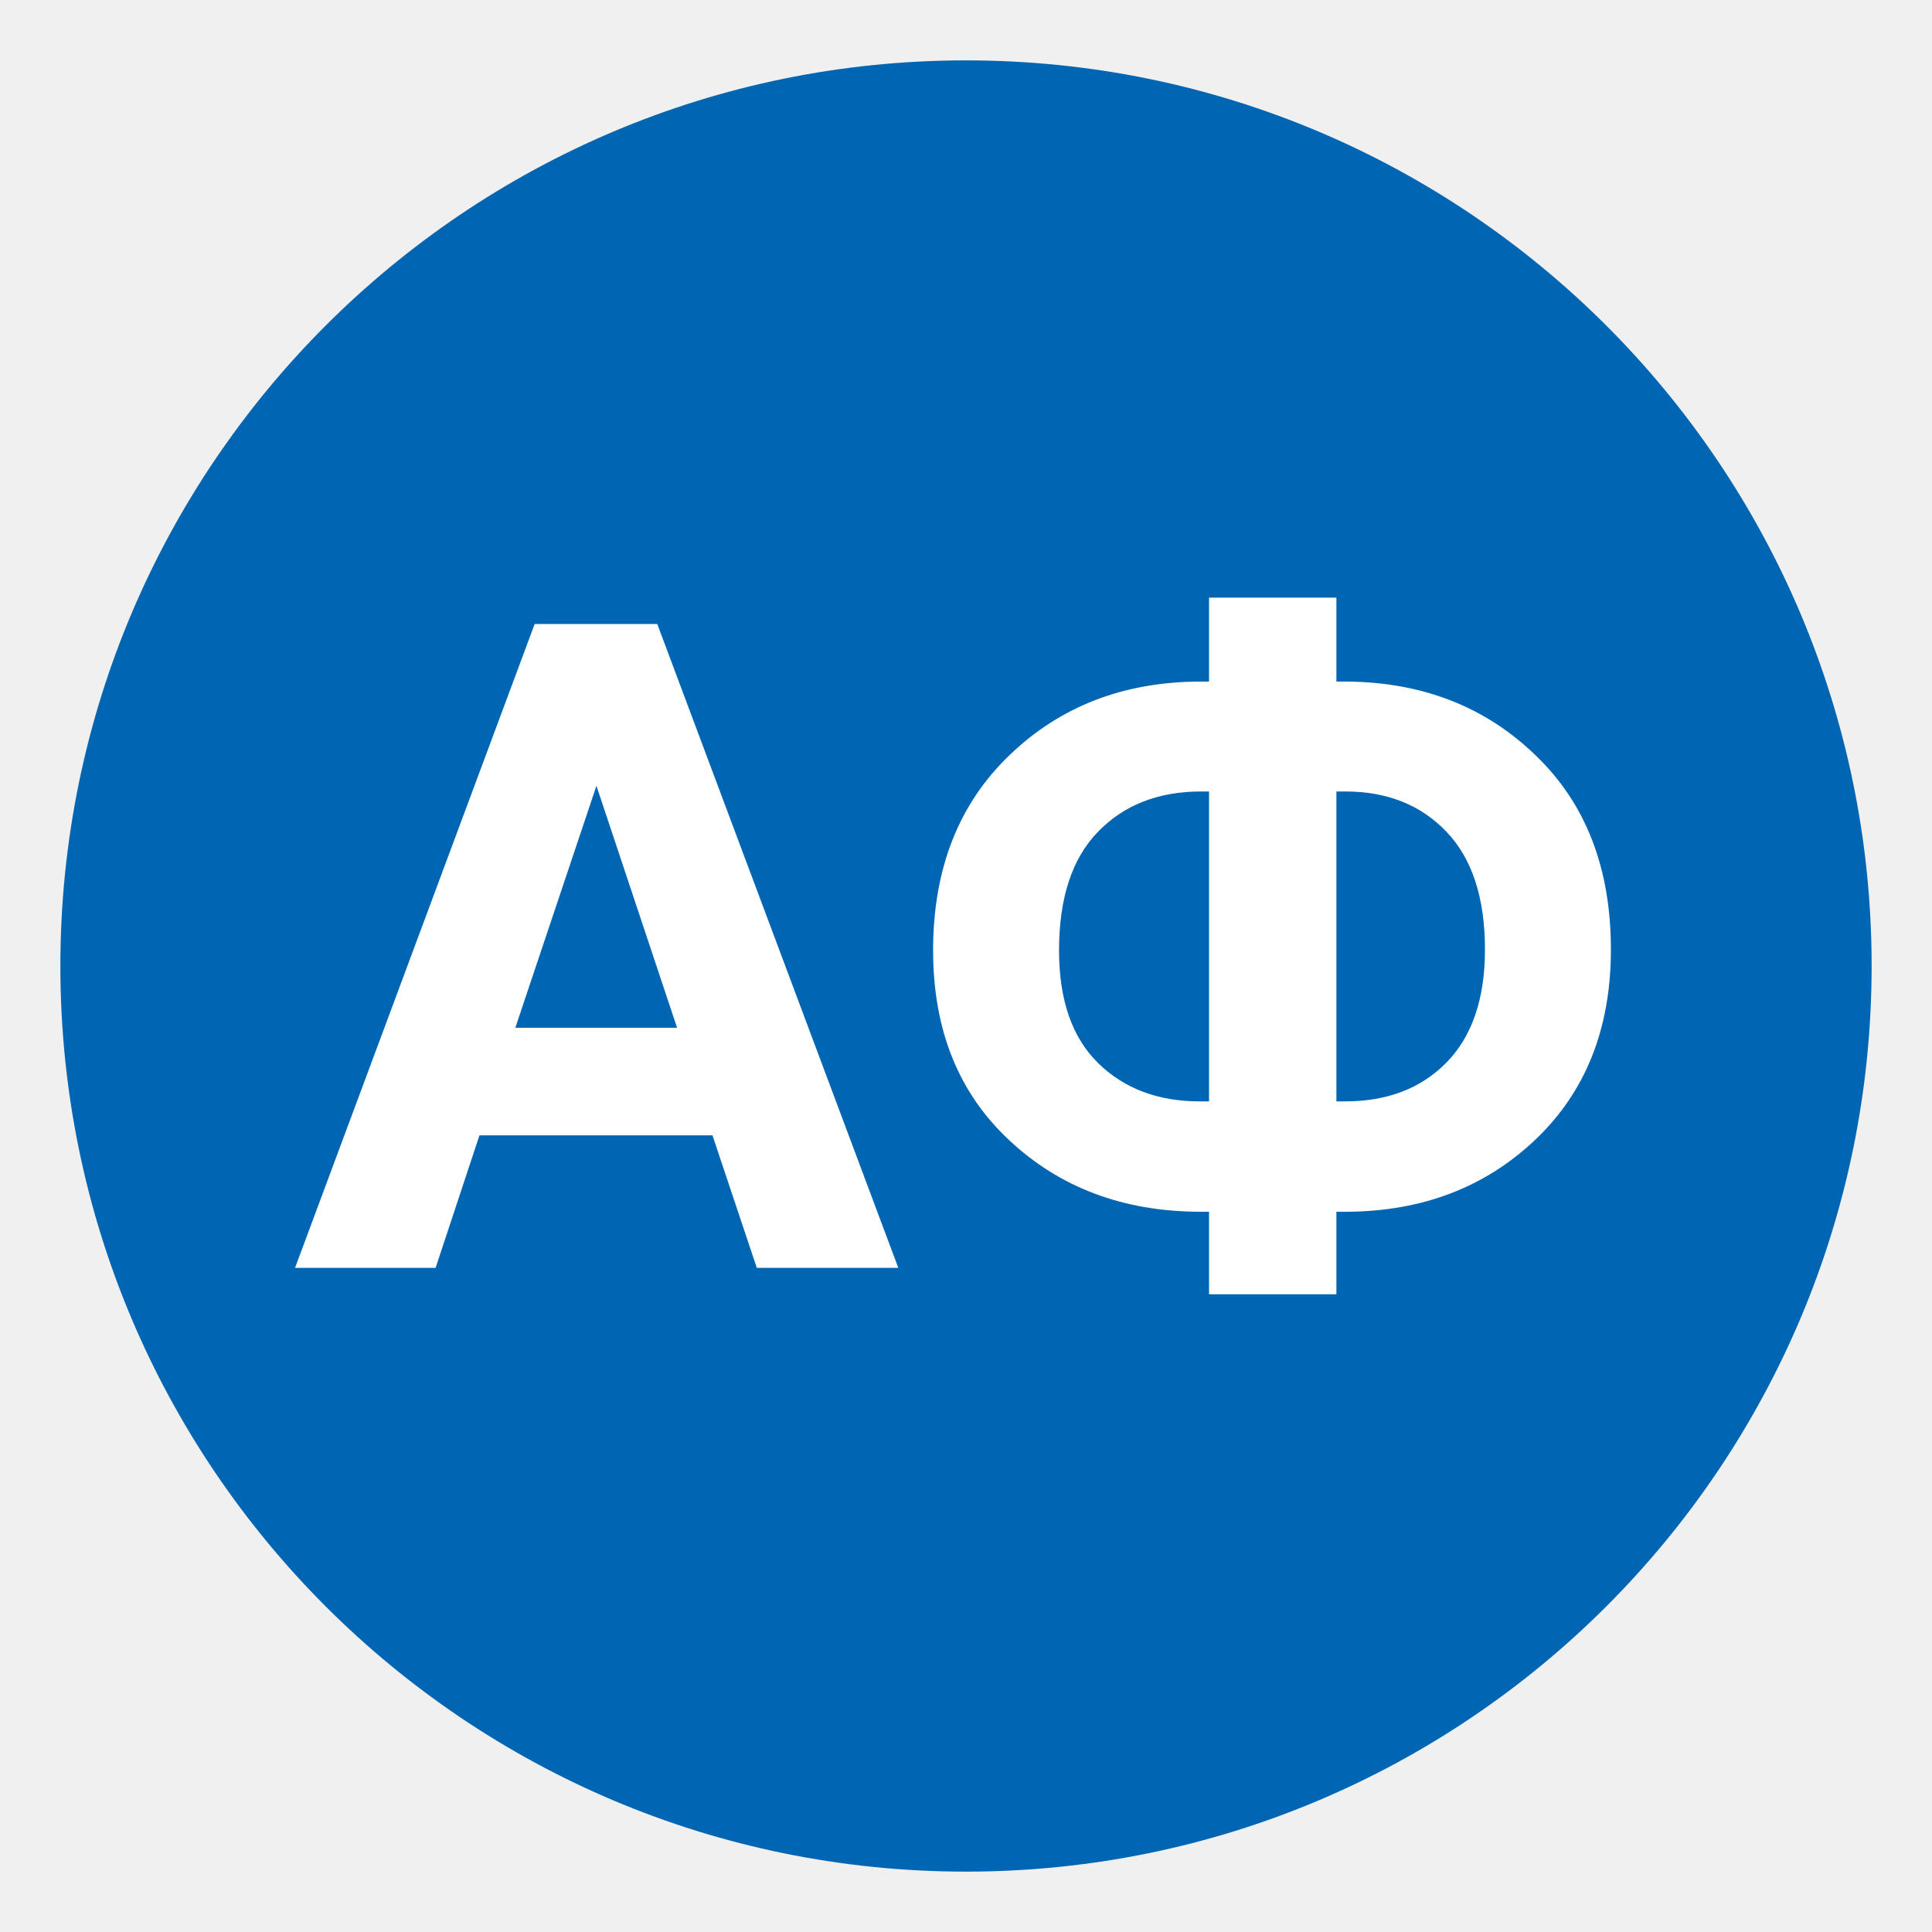
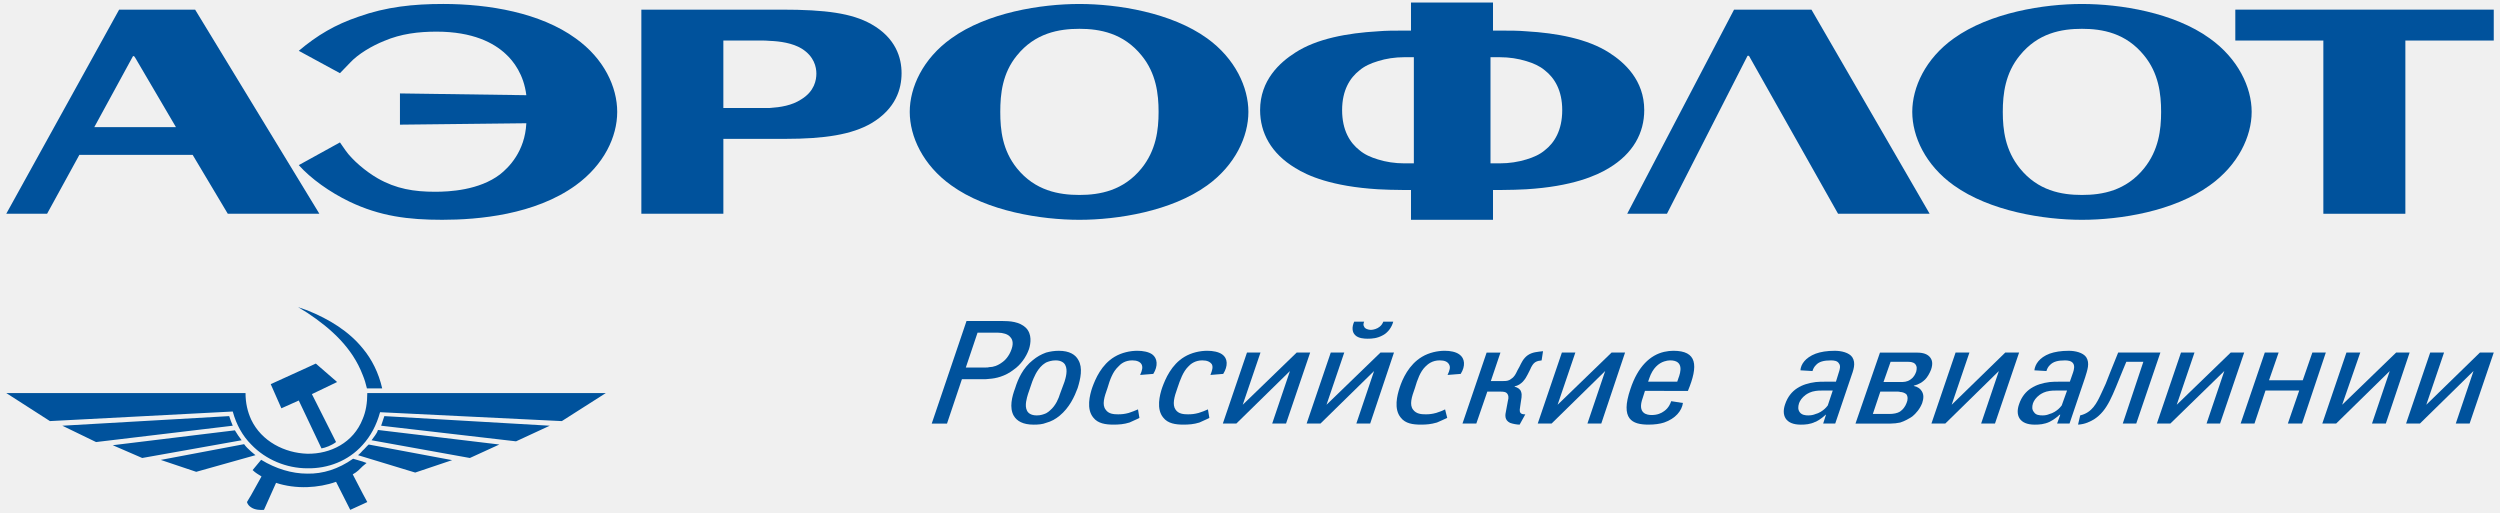
- <svg xmlns="http://www.w3.org/2000/svg" viewBox="0 0 64 64" role="img" aria-label="AFLT">
-   <circle cx="32" cy="32" r="30" fill="#0066B3" />
-   <text x="32" y="42" text-anchor="middle" font-family="'Segoe UI', 'Roboto', 'Helvetica Neue', Arial, sans-serif" font-size="30" font-weight="700" fill="#ffffff">АФ</text>
+ <svg xmlns="http://www.w3.org/2000/svg" version="1.1" id="Layer_1" x="0px" y="0px" width="200px" height="41px" viewBox="0 0 200 41" enable-background="new 0 0 200 41" xml:space="preserve">
+   <g>
+     <polygon fill-rule="evenodd" clip-rule="evenodd" fill="#00529C" points="133.356,17.101 139.803,4.463 139.916,4.463    147.045,17.101 154.372,17.101 144.916,0.771 138.724,0.771 130.175,17.101 133.356,17.101  " />
+     <path fill-rule="evenodd" clip-rule="evenodd" fill="#00529C" d="M31.996,9.973l10.111-0.113c-0.114,2.272-1.42,3.55-2.102,4.089   c-1.675,1.278-4.061,1.392-5.197,1.392c-1.676,0-3.124-0.229-4.601-1.08c-0.938-0.54-2.017-1.449-2.556-2.215l-0.455-0.653   l-3.294,1.817c0.966,1.08,2.471,2.158,4.061,2.924c2.442,1.166,4.686,1.45,7.413,1.45c2.896,0,7.413-0.399,10.678-2.756   c2.272-1.647,3.323-3.89,3.323-5.878c0-1.988-1.051-4.26-3.323-5.879c-2.812-2.044-6.929-2.754-10.593-2.754   c-2.386,0-4.573,0.227-6.788,1.022c-1.846,0.625-3.294,1.477-4.771,2.726l3.294,1.79l0.795-0.824   c0.653-0.71,1.761-1.363,2.755-1.761c1.335-0.568,2.727-0.738,4.175-0.738c2.926,0,4.601,0.909,5.538,1.789   c0.625,0.569,1.449,1.648,1.647,3.295L31.996,7.474V9.973L31.996,9.973z" />
+     <path fill-rule="evenodd" clip-rule="evenodd" fill="#00529C" d="M166.556,2.305c1.647,0,3.521,0.341,4.971,2.13   c1.164,1.42,1.362,3.068,1.362,4.516c0,1.449-0.198,3.067-1.362,4.515c-1.45,1.79-3.323,2.13-4.971,2.13s-3.521-0.34-4.97-2.13   c-1.165-1.448-1.363-3.066-1.363-4.515c0-1.448,0.198-3.096,1.363-4.516C163.034,2.646,164.908,2.305,166.556,2.305L166.556,2.305z    M166.556,17.585c3.068,0,7.355-0.682,10.225-2.756c2.271-1.618,3.352-3.918,3.352-5.878c0-1.959-1.08-4.26-3.352-5.879   c-2.869-2.073-7.156-2.754-10.225-2.754c-3.038,0-7.355,0.681-10.252,2.754c-2.271,1.619-3.323,3.92-3.323,5.879   c0,1.96,1.052,4.26,3.323,5.878C159.2,16.903,163.518,17.585,166.556,17.585L166.556,17.585z" />
+     <path fill-rule="evenodd" clip-rule="evenodd" fill="#00529C" d="M110.238,4.89c0.625-0.199,1.363-0.313,2.103-0.313h0.767v8.491   h-0.767c-0.739,0-1.478-0.113-2.103-0.312c-0.567-0.171-1.08-0.398-1.477-0.738c-0.766-0.597-1.392-1.591-1.392-3.21   c0-1.59,0.626-2.583,1.392-3.18C109.158,5.287,109.671,5.06,110.238,4.89L110.238,4.89z M122.109,15.142   c3.664-0.227,5.595-1.079,6.617-1.704c1.933-1.164,2.813-2.811,2.813-4.629c0-2.385-1.563-3.805-2.813-4.6   c-1.732-1.107-4.175-1.563-6.617-1.705c-0.652-0.056-1.307-0.056-1.96-0.056h-0.709V0.204h-6.561v2.244h-0.683   c-0.652,0-1.306,0-1.959,0.056c-2.471,0.142-4.912,0.597-6.617,1.705c-1.249,0.795-2.812,2.215-2.812,4.6   c0,1.818,0.88,3.465,2.812,4.629c0.993,0.625,2.925,1.478,6.617,1.704c0.597,0.029,1.25,0.056,1.959,0.056h0.683v2.387h6.561   v-2.387h0.709C120.86,15.198,121.514,15.171,122.109,15.142L122.109,15.142z M122.109,4.89c0.568,0.17,1.08,0.397,1.479,0.738   c0.766,0.597,1.39,1.59,1.39,3.18c0,1.619-0.624,2.613-1.39,3.21c-0.398,0.34-0.91,0.567-1.479,0.738   c-0.652,0.199-1.363,0.312-2.131,0.312h-0.738V4.577h0.738C120.746,4.577,121.457,4.69,122.109,4.89L122.109,4.89z" />
+     <path fill-rule="evenodd" clip-rule="evenodd" fill="#00529C" d="M86.354,2.305c1.62,0,3.521,0.341,4.97,2.13   c1.165,1.42,1.363,3.068,1.363,4.516c0,1.449-0.199,3.067-1.363,4.515c-1.449,1.79-3.351,2.13-4.97,2.13   c-1.647,0-3.55-0.34-4.998-2.13c-1.165-1.448-1.334-3.066-1.334-4.515c0-1.448,0.17-3.096,1.334-4.516   C82.804,2.646,84.707,2.305,86.354,2.305L86.354,2.305z M86.354,17.585c3.039,0,7.356-0.682,10.224-2.756   c2.244-1.618,3.294-3.918,3.294-5.878c0-1.959-1.051-4.26-3.294-5.879c-2.868-2.073-7.186-2.754-10.224-2.754   c-3.067,0-7.384,0.681-10.252,2.754c-2.272,1.619-3.323,3.92-3.323,5.879c0,1.96,1.051,4.26,3.323,5.878   C78.97,16.903,83.287,17.585,86.354,17.585L86.354,17.585z" />
+     <path fill-rule="evenodd" clip-rule="evenodd" fill="#00529C" d="M61.589,11.109h1.222c3.152,0,5.339-0.341,6.901-1.25   c1.959-1.165,2.414-2.755,2.414-4.004c0-1.222-0.455-2.812-2.414-3.919c-1.562-0.881-3.664-1.165-7.185-1.165h-0.938H51.308v16.33   h6.561v-5.992H61.589L61.589,11.109z M61.589,3.27c0.795,0.029,1.818,0.171,2.556,0.625c0.994,0.624,1.165,1.477,1.165,1.988   c0,0.511-0.143,1.42-1.221,2.073c-0.739,0.483-1.647,0.625-2.5,0.682c-0.227,0-0.454,0-0.682,0h-3.039V3.243h3.039   C61.106,3.243,61.333,3.243,61.589,3.27L61.589,3.27z" />
+     <path fill-rule="evenodd" clip-rule="evenodd" fill="#00529C" d="M10.81,4.606l3.266,5.565H7.543l3.096-5.679h0.085L10.81,4.606   L10.81,4.606z M15.411,12.387l2.812,4.714h7.327l-9.94-16.33H9.531L0.5,17.101h3.266l2.584-4.714H15.411L15.411,12.387z" />
+     <polygon fill-rule="evenodd" clip-rule="evenodd" fill="#00529C" points="178.825,3.243 185.868,3.243 185.868,17.101    192.429,17.101 192.429,3.243 199.5,3.243 199.5,0.771 178.825,0.771 178.825,3.243  " />
+     <polygon fill-rule="evenodd" clip-rule="evenodd" fill="#00529C" points="192.77,28.205 191.69,28.205 187.373,32.381    188.821,28.205 187.715,28.205 185.783,33.885 186.891,33.885 191.18,29.682 189.759,33.885 190.866,33.885 192.77,28.205  " />
+     <polygon fill-rule="evenodd" clip-rule="evenodd" fill="#00529C" points="186.066,28.205 184.988,28.205 184.221,30.422    181.522,30.422 182.29,28.205 181.183,28.205 179.25,33.885 180.358,33.885 181.239,31.244 183.937,31.244 183.028,33.885    184.165,33.885 186.066,28.205  " />
+     <polygon fill-rule="evenodd" clip-rule="evenodd" fill="#00529C" points="179.535,28.205 178.456,28.205 174.139,32.381    175.559,28.205 174.479,28.205 172.549,33.885 173.627,33.885 177.945,29.682 176.524,33.885 177.604,33.885 179.535,28.205  " />
+     <path fill-rule="evenodd" clip-rule="evenodd" fill="#00529C" d="M169.453,28.205l-0.653,1.621   c-0.284,0.766-0.398,1.021-0.683,1.617c-0.369,0.797-0.738,1.563-1.702,1.789l-0.172,0.738c0.568-0.027,0.994-0.256,1.279-0.424   c1.106-0.711,1.476-1.934,2.3-3.922l0.283-0.68h1.363l-1.646,4.939h1.078l1.932-5.68H169.453L169.453,28.205z" />
+     <path fill-rule="evenodd" clip-rule="evenodd" fill="#00529C" d="M145.256,31.273c0.142-0.029,0.341-0.029,0.567-0.029h0.796   l-0.397,1.193c-0.171,0.227-0.341,0.369-0.569,0.51c-0.14,0.086-0.282,0.143-0.396,0.17c-0.199,0.086-0.397,0.115-0.597,0.115   c-0.228,0-0.511-0.029-0.682-0.256c-0.143-0.199-0.143-0.426-0.057-0.711c0.086-0.225,0.228-0.451,0.54-0.682   C144.63,31.471,144.858,31.33,145.256,31.273L145.256,31.273z M145.853,33.885h0.965l1.25-3.691   c0.199-0.568,0.426-1.135,0.113-1.619c-0.255-0.369-0.88-0.512-1.392-0.512c-0.652,0-1.137,0.086-1.533,0.229   c-0.824,0.313-1.193,0.854-1.222,1.334l0.965,0.057c0.058-0.197,0.143-0.34,0.257-0.455c0.257-0.311,0.683-0.396,1.221-0.396   c0.228,0,0.511,0.029,0.626,0.229c0.171,0.197,0.085,0.482,0,0.738l-0.228,0.736h-0.824c-0.284,0-0.538,0-0.795,0.029   c-1.107,0.141-2.044,0.596-2.442,1.762c-0.313,0.879,0,1.646,1.249,1.646c0.369,0,0.767-0.027,1.164-0.227h0.029   c0.396-0.197,0.709-0.482,0.795-0.568h0.028L145.853,33.885L145.853,33.885z" />
+     <path fill-rule="evenodd" clip-rule="evenodd" fill="#00529C" d="M163.972,31.273c0.17-0.029,0.341-0.029,0.568-0.029h0.824   l-0.427,1.193c-0.172,0.227-0.341,0.369-0.568,0.51c-0.142,0.086-0.284,0.143-0.397,0.17c-0.199,0.086-0.368,0.115-0.568,0.115   c-0.256,0-0.538-0.029-0.682-0.256c-0.17-0.199-0.17-0.426-0.085-0.711c0.085-0.225,0.229-0.451,0.54-0.682   C163.347,31.471,163.574,31.33,163.972,31.273L163.972,31.273z M164.567,33.885h0.995l1.249-3.691   c0.17-0.568,0.397-1.135,0.086-1.619c-0.257-0.369-0.881-0.512-1.393-0.512c-0.625,0-1.136,0.086-1.533,0.229   c-0.824,0.313-1.165,0.854-1.222,1.334l0.966,0.057c0.057-0.197,0.142-0.34,0.256-0.455c0.283-0.311,0.681-0.396,1.222-0.396   c0.226,0,0.511,0.029,0.652,0.229c0.142,0.197,0.086,0.482,0,0.738l-0.257,0.736h-0.823c-0.283,0-0.538,0-0.794,0.029   c-1.106,0.141-2.046,0.596-2.442,1.762c-0.313,0.879,0,1.646,1.25,1.646c0.368,0,0.766-0.027,1.192-0.227   c0.397-0.197,0.71-0.482,0.794-0.568h0.058L164.567,33.885L164.567,33.885z" />
+     <polygon fill-rule="evenodd" clip-rule="evenodd" fill="#00529C" points="161.529,28.205 160.421,28.205 156.133,32.381    157.554,28.205 156.446,28.205 154.514,33.885 155.622,33.885 159.91,29.682 158.49,33.885 159.598,33.885 161.529,28.205  " />
+     <path fill-rule="evenodd" clip-rule="evenodd" fill="#00529C" d="M152.015,31.359c0.198,0,0.369,0.084,0.482,0.17   c0.143,0.17,0.143,0.455,0.029,0.711c-0.114,0.311-0.313,0.537-0.482,0.652c0,0-0.029,0-0.029,0.029   c-0.227,0.141-0.54,0.195-0.852,0.195h-1.335l0.598-1.787h1.39C151.901,31.33,151.959,31.33,152.015,31.359L152.015,31.359z    M152.015,28.945h0.568c0.199,0,0.454,0,0.625,0.17c0.17,0.199,0.142,0.396,0.086,0.625c-0.086,0.227-0.199,0.453-0.456,0.623   c-0.282,0.199-0.539,0.199-0.823,0.199h-1.335l0.567-1.617H152.015L152.015,28.945z M152.015,33.803   c0.369-0.115,0.71-0.314,0.966-0.484c0.313-0.256,0.625-0.627,0.795-1.078c0.114-0.344,0.143-0.656-0.029-0.938   c-0.112-0.201-0.34-0.369-0.651-0.428l0.028-0.027c0.369-0.086,0.682-0.285,0.88-0.484c0.198-0.197,0.369-0.51,0.482-0.795   c0.171-0.51,0.085-0.795-0.113-1.023c-0.283-0.311-0.738-0.34-1.107-0.34h-1.25h-1.618l-1.959,5.68h2.81   C151.504,33.885,151.761,33.857,152.015,33.803L152.015,33.803z" />
+     <path fill-rule="evenodd" clip-rule="evenodd" fill="#00529C" d="M133.13,28.916c0.17-0.057,0.34-0.086,0.481-0.086   c1.107,0,0.853,0.938,0.654,1.449l-0.085,0.254h-1.051h-1.279l0.086-0.254C132.22,29.426,132.703,29.059,133.13,28.916   L133.13,28.916z M133.13,31.273h1.902c0.851-2.047,0.738-3.211-1.164-3.211c-0.228,0-0.484,0.029-0.738,0.086   c-1.108,0.256-2.103,1.166-2.699,2.982c-0.822,2.416,0.142,2.84,1.449,2.84c0.481,0,0.908-0.057,1.25-0.168   c0.908-0.314,1.419-0.939,1.504-1.563l-0.937-0.145c-0.057,0.17-0.198,0.541-0.567,0.797c-0.228,0.17-0.541,0.311-0.995,0.311   c-0.341,0-1.192-0.086-0.71-1.389l0.171-0.541H133.13L133.13,31.273z" />
+     <polygon fill-rule="evenodd" clip-rule="evenodd" fill="#00529C" points="130.005,28.205 128.926,28.205 124.609,32.381    126.028,28.205 124.95,28.205 123.019,33.885 124.126,33.885 128.414,29.682 126.994,33.885 128.102,33.885 130.005,28.205  " />
+     <path fill-rule="evenodd" clip-rule="evenodd" fill="#00529C" d="M118.93,28.205l-1.932,5.68h1.107l0.88-2.555h1.052   c0.198,0,0.453,0,0.567,0.199c0.057,0.084,0.112,0.256,0.028,0.539l-0.143,0.768c-0.084,0.367-0.142,0.766,0.313,0.992   c0.228,0.086,0.568,0.143,0.768,0.143l0.455-0.824c-0.086,0-0.171,0-0.257-0.029c-0.228-0.084-0.198-0.311-0.17-0.48l0.057-0.396   c0.028-0.256,0.143-0.627,0.028-0.91c-0.057-0.199-0.284-0.342-0.512-0.396v-0.029c0.285-0.057,0.483-0.201,0.653-0.371   c0.2-0.225,0.284-0.367,0.398-0.596l0.199-0.396c0.084-0.199,0.226-0.512,0.511-0.625c0.056-0.029,0.143-0.057,0.397-0.086   l0.113-0.738c-0.426,0.057-0.852,0.057-1.249,0.342c-0.341,0.256-0.483,0.596-0.625,0.881l-0.171,0.311   c-0.142,0.287-0.228,0.512-0.511,0.684c-0.198,0.17-0.426,0.17-0.624,0.17h-0.995l0.768-2.273H118.93L118.93,28.205z" />
+     <path fill-rule="evenodd" clip-rule="evenodd" fill="#00529C" d="M115.606,32.75c-0.198,0.113-0.455,0.197-0.711,0.283   c-0.313,0.084-0.539,0.113-0.823,0.113c-0.369,0-0.767-0.029-1.022-0.369c-0.313-0.396-0.114-1.021,0.143-1.732   c0.198-0.682,0.426-1.305,0.824-1.703c0.226-0.227,0.566-0.512,1.164-0.512c0.397,0,0.624,0.115,0.738,0.314   c0.141,0.227,0.057,0.48-0.114,0.852l1.051-0.084c0.396-0.627,0.341-1.252-0.114-1.563c-0.284-0.201-0.709-0.287-1.163-0.287   c-0.568,0-1.251,0.143-1.818,0.482c-1.051,0.625-1.563,1.764-1.79,2.473c-0.198,0.596-0.481,1.703,0.086,2.387   c0.369,0.48,0.966,0.566,1.619,0.566c0.426,0,0.795-0.027,1.278-0.168c0.255-0.115,0.538-0.23,0.824-0.371L115.606,32.75   L115.606,32.75z" />
+     <path fill-rule="evenodd" clip-rule="evenodd" fill="#00529C" d="M110.664,25.734c-0.057,0.143-0.142,0.285-0.283,0.398   c-0.198,0.17-0.512,0.258-0.71,0.258c-0.2,0-0.483-0.088-0.54-0.258c-0.086-0.113-0.058-0.256,0-0.398h-0.795   c-0.2,0.426-0.171,0.852,0.084,1.082c0.256,0.254,0.711,0.281,0.995,0.281c0.342,0,0.768-0.027,1.221-0.281   c0.426-0.23,0.711-0.656,0.823-1.082H110.664L110.664,25.734z" />
+     <polygon fill-rule="evenodd" clip-rule="evenodd" fill="#00529C" points="111.518,28.205 110.437,28.205 106.121,32.381    107.54,28.205 106.461,28.205 104.53,33.885 105.637,33.885 109.926,29.682 108.507,33.885 109.614,33.885 111.518,28.205  " />
+     <polygon fill-rule="evenodd" clip-rule="evenodd" fill="#00529C" points="104.813,28.205 103.734,28.205 99.418,32.381    100.839,28.205 99.758,28.205 97.827,33.885 98.907,33.885 103.196,29.682 101.775,33.885 102.883,33.885 104.813,28.205  " />
+     <path fill-rule="evenodd" clip-rule="evenodd" fill="#00529C" d="M96.635,32.75c-0.255,0.113-0.455,0.197-0.738,0.283   c-0.313,0.084-0.54,0.113-0.853,0.113c-0.34,0-0.766-0.029-0.994-0.369c-0.283-0.396-0.113-1.021,0.143-1.732   c0.227-0.682,0.455-1.305,0.852-1.703c0.199-0.227,0.568-0.512,1.136-0.512c0.397,0,0.625,0.115,0.767,0.314   c0.113,0.227,0.029,0.48-0.113,0.852l1.022-0.084c0.397-0.627,0.369-1.252-0.085-1.563c-0.284-0.201-0.738-0.287-1.193-0.287   c-0.568,0-1.25,0.143-1.817,0.482c-1.051,0.625-1.534,1.764-1.79,2.473c-0.199,0.596-0.483,1.703,0.085,2.387   c0.37,0.48,0.994,0.566,1.619,0.566c0.426,0,0.824-0.027,1.278-0.168c0.227-0.115,0.54-0.23,0.795-0.371L96.635,32.75L96.635,32.75   z" />
+     <path fill-rule="evenodd" clip-rule="evenodd" fill="#00529C" d="M91.04,32.75c-0.255,0.113-0.482,0.197-0.738,0.283   c-0.313,0.084-0.54,0.113-0.852,0.113c-0.341,0-0.767-0.029-0.994-0.369c-0.313-0.396-0.114-1.021,0.142-1.732   c0.198-0.682,0.426-1.305,0.852-1.703c0.199-0.227,0.54-0.512,1.136-0.512c0.369,0,0.624,0.115,0.738,0.314   c0.114,0.227,0.057,0.48-0.114,0.852l1.052-0.084c0.397-0.627,0.34-1.252-0.085-1.563c-0.285-0.201-0.739-0.287-1.193-0.287   c-0.568,0-1.25,0.143-1.818,0.482c-1.051,0.625-1.534,1.764-1.79,2.473c-0.198,0.596-0.482,1.703,0.086,2.387   c0.369,0.48,0.994,0.566,1.619,0.566c0.426,0,0.823-0.027,1.278-0.168c0.228-0.115,0.54-0.23,0.795-0.371L91.04,32.75L91.04,32.75z   " />
+     <path fill-rule="evenodd" clip-rule="evenodd" fill="#00529C" d="M83.685,29c0.198-0.084,0.454-0.17,0.767-0.17   c0.454,0,0.681,0.199,0.767,0.369c0.227,0.426,0.028,1.053-0.057,1.334l-0.369,0.996c-0.085,0.285-0.313,0.908-0.795,1.307   c-0.085,0.086-0.17,0.141-0.312,0.227c-0.199,0.084-0.427,0.17-0.738,0.17c-0.484,0-0.71-0.199-0.795-0.396   c-0.199-0.398,0-1.021,0.085-1.307l0.34-0.996c0.114-0.281,0.341-0.908,0.824-1.334C83.485,29.145,83.571,29.059,83.685,29   L83.685,29z M84.707,28.063c-0.369,0-0.71,0.057-1.022,0.143c-0.398,0.145-0.738,0.34-1.051,0.598   c-0.795,0.623-1.192,1.506-1.42,2.242c-0.256,0.684-0.483,1.563-0.113,2.217c0.255,0.426,0.738,0.709,1.59,0.709   c0.369,0,0.71-0.027,0.994-0.143c0.426-0.113,0.767-0.311,1.079-0.566c0.795-0.654,1.193-1.533,1.448-2.217   c0.228-0.736,0.426-1.619,0.057-2.242C86.042,28.375,85.559,28.063,84.707,28.063L84.707,28.063z" />
+     <path fill-rule="evenodd" clip-rule="evenodd" fill="#00529C" d="M79.14,26.615h0.71c0.37,0,0.795,0.115,0.965,0.342   c0.114,0.113,0.313,0.396,0.114,0.965c-0.199,0.598-0.568,0.938-0.738,1.051c-0.369,0.283-0.739,0.398-1.051,0.398   C79.056,29.4,78.97,29.4,78.885,29.4h-1.619l0.937-2.785H79.14L79.14,26.615z M79.14,30.309c0.511-0.029,1.278-0.201,1.96-0.74   c0.539-0.369,0.994-0.994,1.221-1.646c0.141-0.455,0.255-1.191-0.255-1.705c-0.511-0.482-1.25-0.539-1.932-0.539H79.14h-1.818   l-2.783,8.207h1.222l1.192-3.549h1.761C78.828,30.336,78.97,30.336,79.14,30.309L79.14,30.309z" />
+     <polygon fill-rule="evenodd" clip-rule="evenodd" fill="#00529C" points="199.5,28.205 198.393,28.205 194.104,32.381    195.524,28.205 194.416,28.205 192.485,33.885 193.593,33.885 197.881,29.682 196.462,33.885 197.569,33.885 199.5,28.205  " />
+     <path fill-rule="evenodd" clip-rule="evenodd" fill="#00529C" d="M11.377,36.639L9.02,35.617l9.77-1.191   c0.17,0.283,0.341,0.539,0.54,0.795L11.377,36.639L11.377,36.639z M37.59,36.639l2.357-1.078l-9.713-1.164   c-0.085,0.313-0.341,0.568-0.511,0.824L37.59,36.639L37.59,36.639z M36.171,36.811l-2.954,0.994l-4.203-1.277l-0.37-0.113   c0.142-0.115,0.256-0.229,0.37-0.369c0.17-0.143,0.312-0.342,0.483-0.484L36.171,36.811L36.171,36.811z M43.981,34.057l-2.698,1.25   l-10.792-1.25c0.085-0.254,0.171-0.51,0.256-0.768L43.981,34.057L43.981,34.057z M44.946,33.688l3.521-2.244H29.383   c0,0.797-0.114,1.479-0.369,2.074c-0.739,1.902-2.584,2.811-4.431,2.781c-1.817-0.057-3.663-0.992-4.487-2.727   c-0.284-0.625-0.454-1.307-0.454-2.129H0.5l3.494,2.244l14.626-0.766c0.283,1.049,0.794,1.959,1.476,2.639   c1.165,1.223,2.84,1.904,4.487,1.904c1.619,0.029,3.267-0.566,4.431-1.875c0.625-0.682,1.107-1.563,1.391-2.613L44.946,33.688   L44.946,33.688z M29.014,39.479l0.369,0.684l-0.369,0.172l-0.994,0.453l-1.136-2.244c-0.709,0.256-1.505,0.398-2.301,0.426   c-0.852,0.029-1.732-0.086-2.499-0.342l-0.966,2.16c-0.313,0.027-0.739,0-1.022-0.197c-0.142-0.086-0.284-0.229-0.34-0.428   l0.34-0.568l0.824-1.479c-0.256-0.168-0.483-0.281-0.71-0.51l0.682-0.822c1.164,0.711,2.442,1.107,3.691,1.107   c1.25,0.029,2.499-0.371,3.664-1.193l0.768,0.227l0.312,0.115c-0.113,0.084-0.199,0.17-0.312,0.256   c-0.228,0.225-0.426,0.453-0.795,0.652L29.014,39.479L29.014,39.479z M29.014,27.865c0.738,0.881,1.277,1.961,1.562,3.209h-1.221   c-0.085-0.371-0.198-0.738-0.34-1.078c-0.824-2.158-2.5-3.693-4.431-4.973c-0.255-0.141-0.482-0.311-0.738-0.453   c0.256,0.086,0.483,0.172,0.738,0.258C26.344,25.535,27.906,26.502,29.014,27.865L29.014,27.865z M25.719,35.873   c0.313-0.057,0.795-0.227,1.165-0.51l-1.932-3.834l2.017-0.967l-1.704-1.477L24.583,29.4l-2.925,1.332l0.852,1.932l1.392-0.623   L25.719,35.873L25.719,35.873z M20.437,36.414c-0.114-0.086-0.228-0.199-0.341-0.285c-0.227-0.197-0.426-0.396-0.568-0.596   l-6.669,1.26l2.839,0.953L20.437,36.414L20.437,36.414z M18.62,34.057c-0.114-0.254-0.199-0.51-0.285-0.768L4.987,34.057   l2.698,1.307L18.62,34.057L18.62,34.057z" />
+   </g>
</svg>
